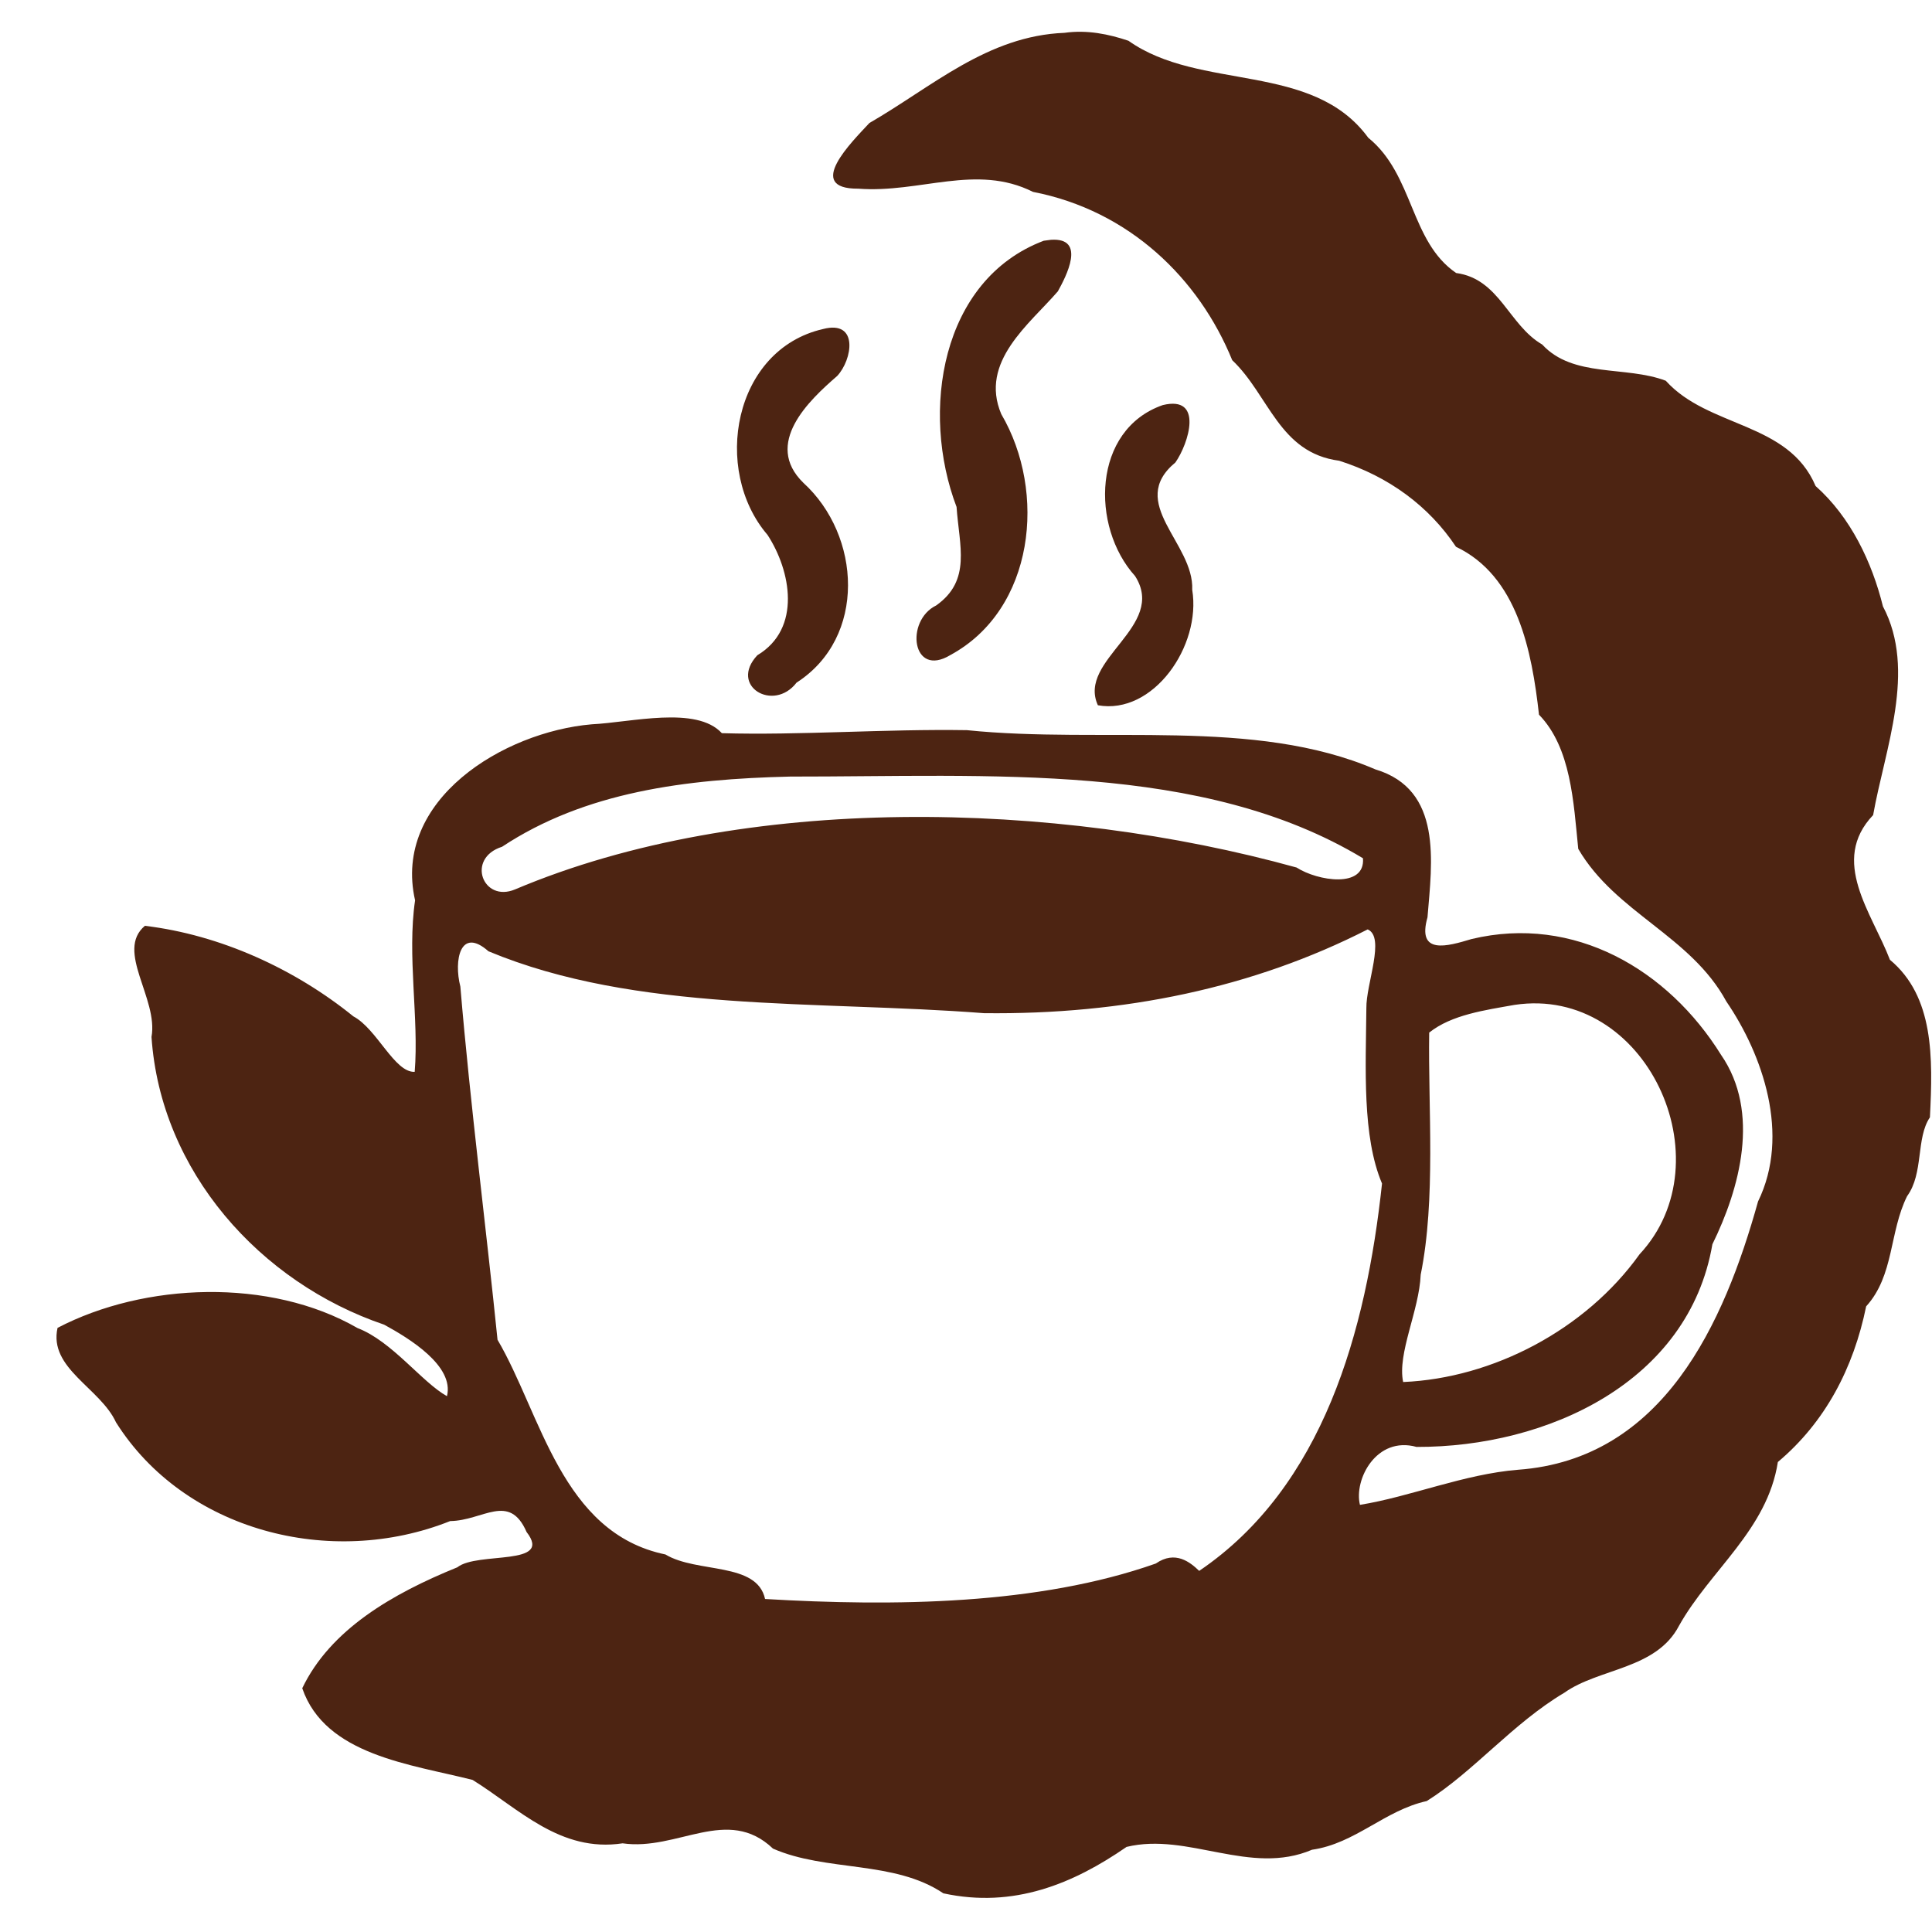
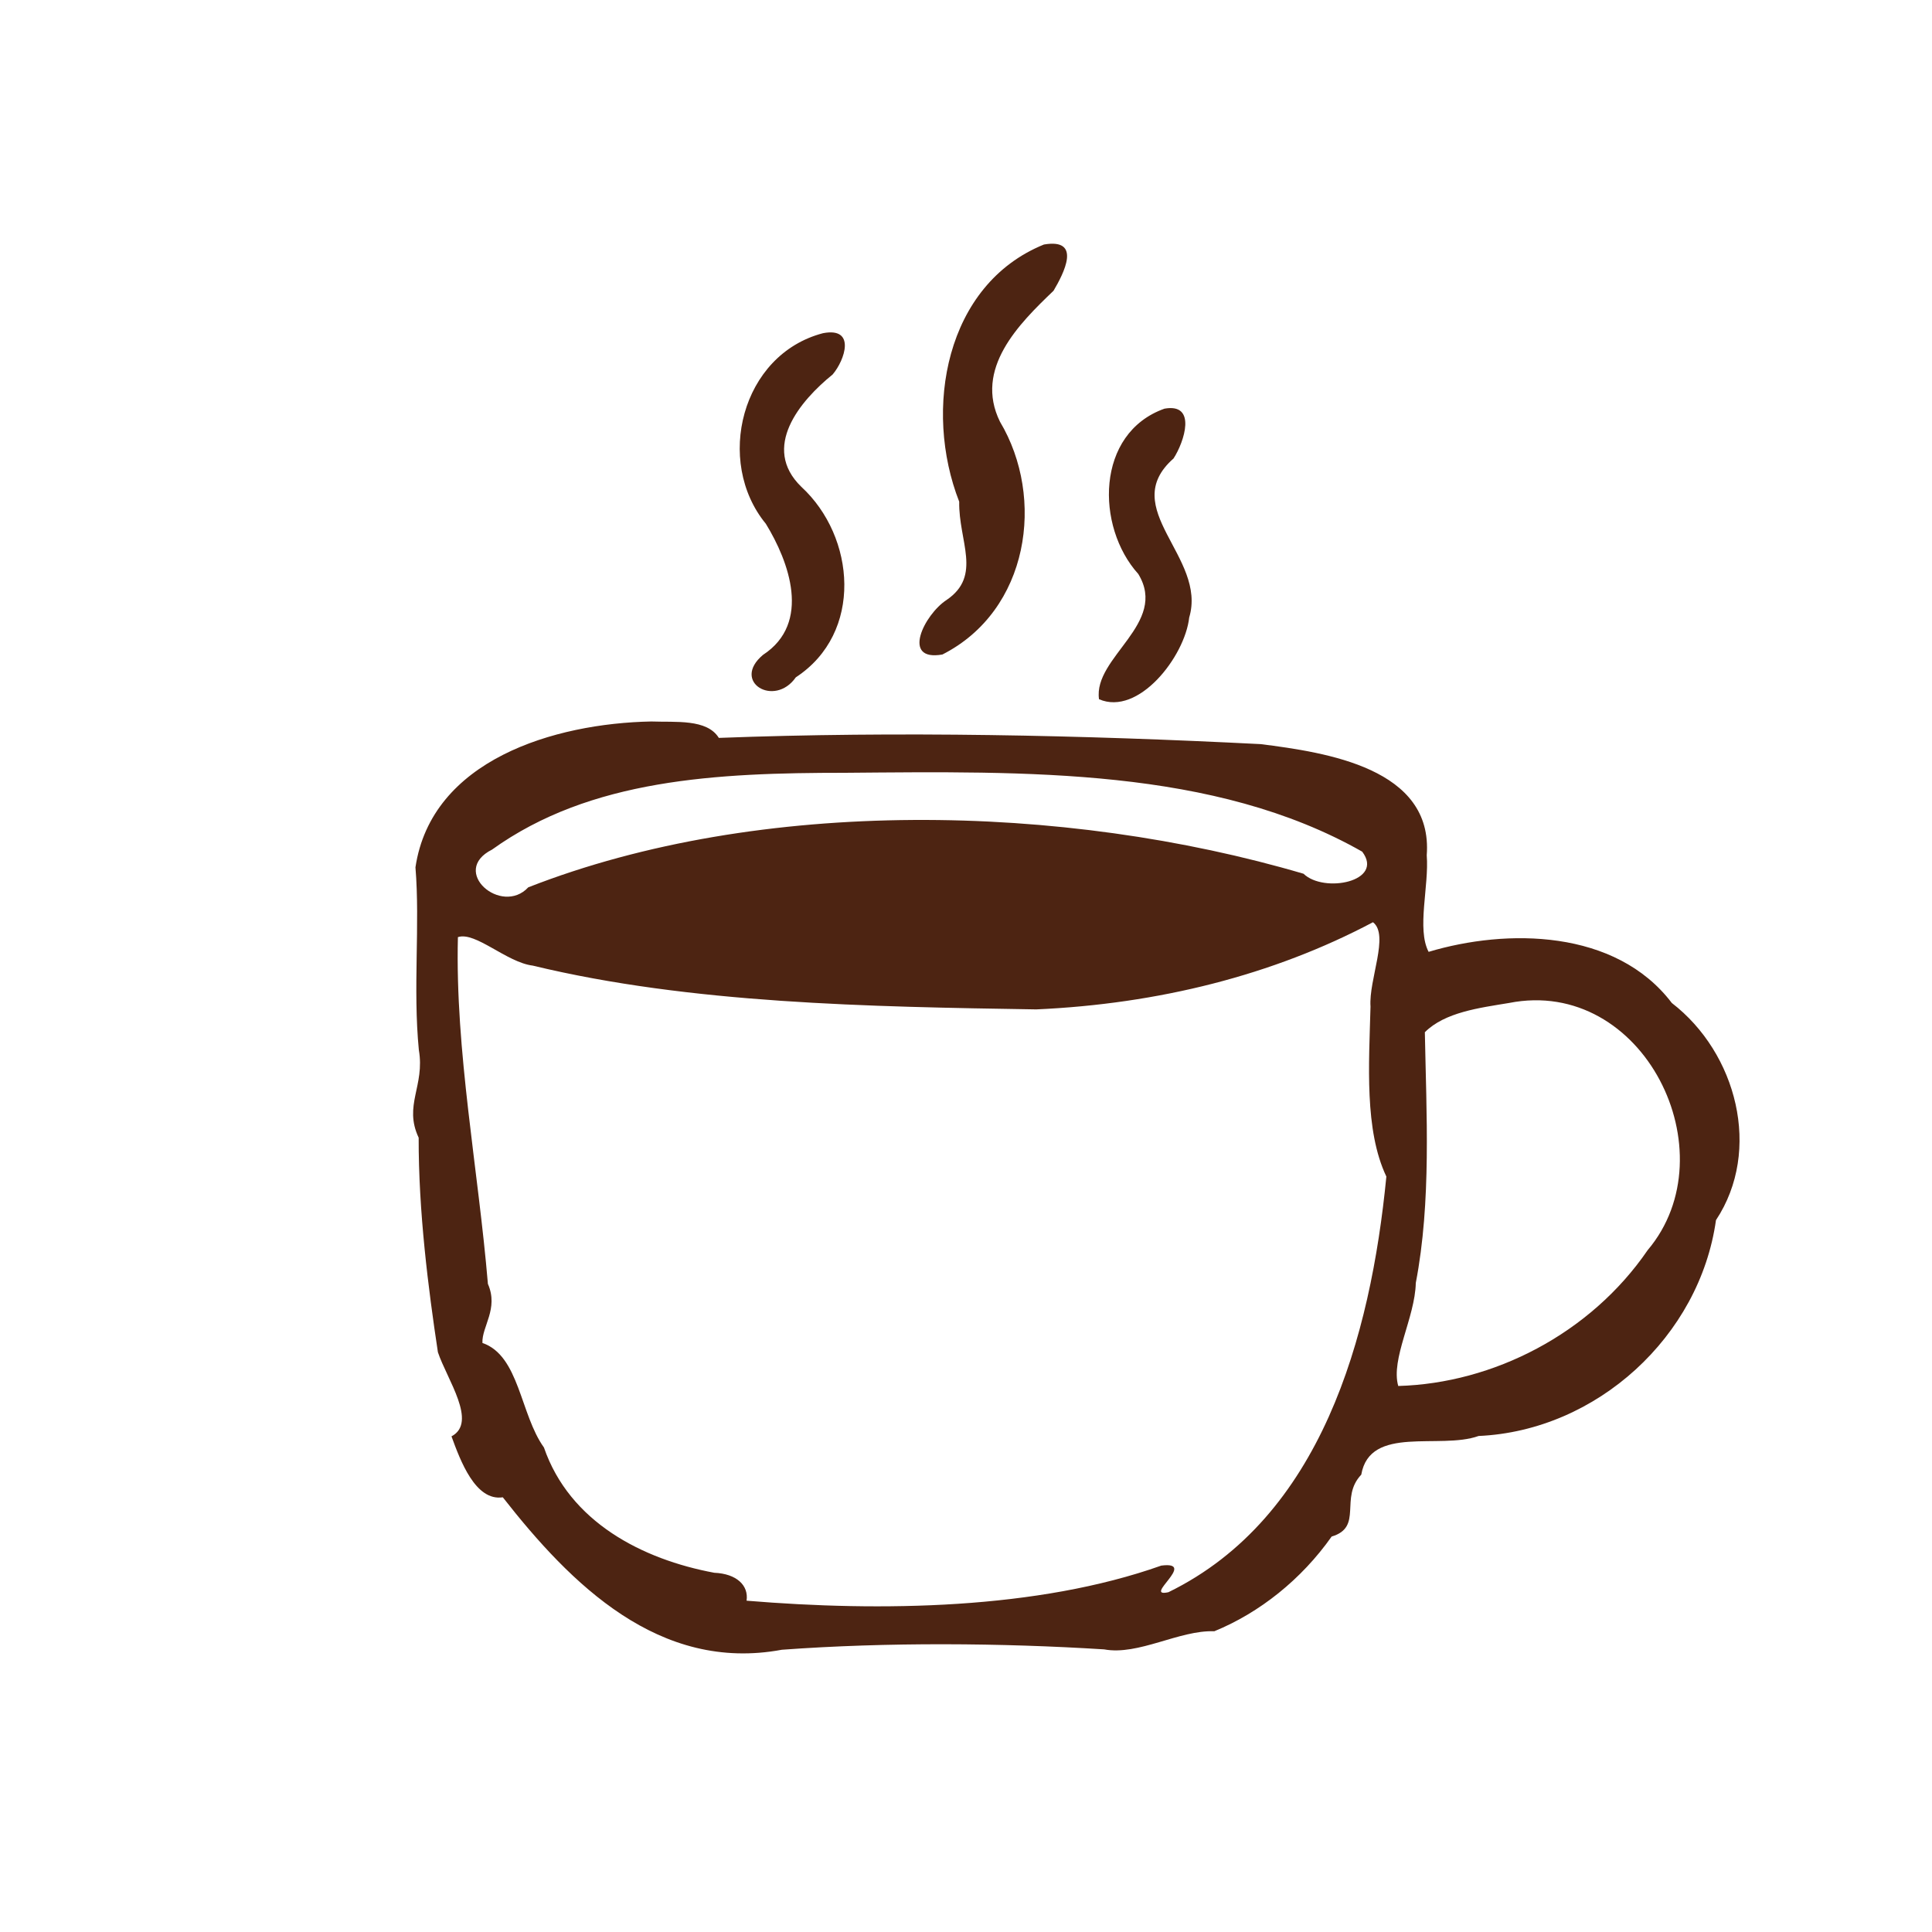
<svg xmlns="http://www.w3.org/2000/svg" viewBox="0 0 1024 1024" width="1024" height="1024" role="img" aria-label="Kaffeelisten">
-   <path d="M 616.3 214.7 C 578.9 227.7 578.0 279.2 601.6 305.3 C 618.8 332.1 570.8 349.6 581.9 373.8 C 611.2 379.1 636.8 342.4 631.9 312.6 C 633.0 287.9 597.0 266.6 623.0 245.1 C 630.0 235.1 638.1 209.4 616.3 214.7 Z M 436.2 174.4 C 388.7 185.3 377.3 249.1 406.8 283.5 C 419.2 302.5 425.0 333.2 401.4 347.3 C 386.2 363.6 410.0 377.7 422.2 361.8 C 459.5 337.8 456.4 283.8 425.8 255.9 C 404.5 235.1 428.8 212.2 443.7 199.3 C 451.8 190.7 455.3 169.4 436.2 174.4 Z M 553.2 127.6 C 498.5 148.3 487.8 218.3 507.0 268.7 C 508.4 289.3 515.0 307.6 496.2 320.9 C 479.6 329.0 483.3 359.5 503.7 347.2 C 548.4 323.0 554.9 260.7 530.7 219.5 C 518.9 191.7 545.8 171.7 560.7 154.4 C 565.0 146.6 576.0 125.8 557.0 127.1 C 555.8 127.3 554.5 127.4 553.2 127.6 Z M 564.2 17.4 C 523.3 19.0 494.1 46.0 460.8 65.2 C 451.6 75.1 426.1 100.2 454.9 100.0 C 487.6 102.5 517.4 86.6 547.5 101.7 C 598.6 111.6 635.5 147.7 653.1 190.9 C 672.7 209.5 677.9 240.0 709.8 244.2 C 736.0 252.5 757.4 268.3 771.7 289.8 C 804.3 305.3 811.9 345.0 815.7 378.8 C 832.7 396.3 834.0 425.1 836.5 449.9 C 856.3 483.9 896.1 495.9 915.0 530.8 C 934.2 558.9 949.1 601.4 931.8 636.8 C 913.8 701.4 881.6 773.4 804.6 779.0 C 776.0 781.3 747.5 793.3 720.8 797.6 C 717.5 784.2 729.5 761.0 750.8 766.9 C 820.2 767.1 895.1 732.5 907.6 659.5 C 922.1 630.0 933.2 589.5 912.2 559.1 C 884.1 513.9 834.4 484.7 780.0 497.7 C 767.0 501.6 750.9 506.3 756.6 486.2 C 759.0 456.9 764.7 418.5 729.0 407.8 C 664.7 380.1 584.6 394.4 512.5 387.0 C 469.1 386.3 423.7 389.8 382.6 388.6 C 369.1 373.9 334.5 382.9 313.6 383.9 C 266.9 387.9 207.9 423.9 220.0 477.2 C 215.7 506.5 222.1 539.7 219.8 568.1 C 209.1 568.6 199.8 545.3 187.3 538.7 C 156.3 513.6 116.9 495.5 76.8 490.7 C 61.0 504.0 84.0 529.2 80.3 549.6 C 85.1 620.8 137.8 679.8 203.6 702.1 C 217.0 709.4 240.9 724.0 236.9 740.0 C 223.6 732.6 207.8 710.9 189.5 703.9 C 143.0 677.1 76.4 679.8 30.5 703.8 C 25.7 725.3 53.1 735.6 61.5 753.9 C 97.7 811.3 175.2 831.5 238.6 806.2 C 256.0 806.0 269.9 790.9 279.1 812.0 C 293.4 830.4 253.1 822.2 242.4 830.7 C 207.9 844.7 175.1 863.7 160.2 894.8 C 172.4 930.4 218.0 935.1 250.5 943.4 C 275.1 958.7 296.9 982.0 330.0 977.0 C 359.1 981.2 385.6 956.8 409.7 979.8 C 437.9 992.2 473.9 985.9 500.0 1003.5 C 537.3 1011.6 568.9 998.4 597.1 978.9 C 629.7 971.0 662.6 994.4 695.4 980.4 C 718.4 977.1 733.9 959.5 756.2 954.6 C 781.1 939.0 801.8 913.4 829.1 897.2 C 847.5 884.1 877.8 884.9 889.9 861.7 C 906.4 832.2 936.7 810.9 942.3 774.9 C 967.4 753.8 982.4 725.2 989.1 692.4 C 1004.0 676.0 1001.3 653.1 1010.8 634.0 C 1019.7 621.8 1015.4 603.3 1022.9 592.2 C 1024.5 560.5 1025.1 528.2 1001.7 508.7 C 992.1 483.7 969.7 456.3 992.8 432.0 C 999.0 397.0 1016.0 355.4 998.0 321.4 C 992.2 298.0 980.9 274.1 962.3 257.6 C 947.8 223.4 905.5 226.9 882.9 201.8 C 861.6 193.7 833.8 200.4 817.4 182.6 C 799.6 172.3 794.8 147.8 771.8 144.7 C 747.3 128.0 749.4 92.6 725.2 73.0 C 695.6 32.5 636.0 48.5 598.1 21.6 C 587.7 18.1 576.2 15.7 564.2 17.4 Z M 802.8 532.6 C 872.5 522.2 915.2 615.3 869.0 664.8 C 840.4 704.8 791.2 730.5 743.7 732.5 C 740.5 717.4 752.2 694.7 753.0 675.6 C 761.1 635.6 756.9 587.3 757.5 547.3 C 769.4 537.8 787.1 535.4 802.8 532.6 Z M 724.9 492.6 C 734.4 496.7 724.0 521.5 724.2 534.4 C 723.9 566.1 721.9 602.3 732.5 627.3 C 724.1 705.6 701.4 788.0 635.6 832.6 C 630.9 828.1 623.0 821.5 612.6 828.7 C 550.3 850.7 473.5 851.5 405.5 847.5 C 401.2 827.7 369.4 834.0 352.7 823.9 C 297.5 812.5 286.8 749.4 263.7 710.1 C 257.9 652.8 249.2 585.0 244.0 522.9 C 240.4 508.9 244.0 491.0 258.9 504.2 C 337.4 536.9 432.3 530.1 521.5 537.0 C 595.7 537.9 664.4 523.5 724.9 492.6 Z M 418.8 411.6 C 524.8 411.7 637.3 403.6 722.4 454.9 C 723.7 471.0 698.4 467.0 687.2 459.8 C 559.5 424.4 394.6 420.0 273.0 471.4 C 255.9 478.6 246.9 454.9 266.1 448.8 C 310.1 419.7 363.3 412.9 418.8 411.6 Z" fill="#4D2412" fill-rule="evenodd" />
+   <path d="M 345.2 382.4 C 293.7 383.4 228.7 402.8 220.2 459.7 C 222.7 490.0 218.8 523.8 222.0 556.5 C 225.3 575.6 213.8 585.8 221.9 603.0 C 221.8 642.1 227.0 683.0 232.1 716.7 C 236.9 731.1 253.3 753.9 239.3 761.3 C 244.0 774.2 252.0 795.8 266.5 793.6 C 302.6 839.7 349.4 886.5 414.4 874.4 C 470.4 870.3 530.9 870.8 585.2 874.2 C 603.4 877.6 625.0 863.9 643.6 864.6 C 667.6 854.8 689.8 837.1 705.8 814.4 C 722.7 809.4 709.8 793.9 721.5 781.6 C 726.1 755.1 763.1 768.5 783.7 761.1 C 846.4 758.3 900.9 708.2 909.5 646.7 C 934.0 609.7 920.5 558.1 886.1 531.6 C 856.3 492.4 798.6 492.1 757.2 504.5 C 750.8 492.4 757.5 469.5 756.2 453.3 C 759.7 407.2 703.0 398.8 668.2 394.4 C 573.8 389.6 475.9 387.5 381.0 391.1 C 374.7 380.9 358.0 382.9 345.2 382.4 Z M 799.8 531.6 C 871.1 517.5 917.0 610.9 873.3 662.6 C 842.9 707.0 791.4 733.2 741.1 734.6 C 737.0 720.3 750.0 698.4 750.4 680.0 C 758.7 636.8 756.0 590.1 755.2 547.1 C 765.8 536.5 784.1 534.2 799.8 531.6 Z M 727.7 488.8 C 736.5 495.5 725.4 519.2 726.4 533.5 C 725.6 563.9 723.1 599.0 734.8 623.6 C 726.5 708.7 700.3 804.3 619.3 843.9 C 605.2 847.0 635.1 827.3 615.5 829.8 C 549.8 853.1 466.9 854.3 395.7 848.4 C 396.9 840.3 390.4 834.1 378.6 833.6 C 340.4 826.5 301.9 806.7 288.3 767.2 C 275.7 749.7 275.3 718.5 255.7 711.8 C 255.3 703.1 264.4 693.7 258.6 680.5 C 253.5 619.7 241.2 557.2 242.7 496.7 C 252.0 493.6 268.5 510.1 282.4 511.8 C 366.0 532.0 460.6 533.6 549.3 535.0 C 613.8 532.1 674.7 516.9 727.7 488.8 Z M 447.8 409.6 C 544.3 408.8 643.5 406.8 722.0 451.4 C 733.9 467.2 701.7 473.6 690.9 463.1 C 563.9 425.7 403.1 422.1 280.0 470.3 C 265.8 485.6 238.1 461.7 260.8 450.3 C 313.0 412.8 379.9 409.6 447.8 409.6 Z M 617.2 216.6 C 580.6 229.6 580.7 279.2 603.3 304.2 C 619.4 330.5 579.3 348.3 582.5 370.6 C 603.4 379.7 628.0 348.0 630.3 327.3 C 639.9 295.2 591.9 269.5 622.0 243.0 C 627.7 234.2 634.5 213.5 617.2 216.6 Z M 436.2 176.6 C 392.9 187.9 378.8 244.6 405.9 277.6 C 418.1 297.5 430.3 330.2 404.4 347.1 C 387.4 361.4 410.5 375.2 421.8 359.0 C 457.7 335.5 453.5 284.5 424.7 258.0 C 403.3 237.2 424.0 212.5 441.3 198.5 C 447.8 190.9 453.8 173.2 436.2 176.6 Z M 553.3 129.6 C 501.0 150.8 489.3 217.1 508.4 265.9 C 508.0 286.8 520.7 305.1 501.7 318.0 C 489.9 325.7 477.4 350.8 499.5 346.9 C 545.4 323.6 554.2 264.0 530.0 223.5 C 516.2 195.4 540.0 171.7 558.4 154.1 C 563.7 145.1 573.7 126.1 553.3 129.6 Z" fill="#4D2412" fill-rule="evenodd" />
</svg>
